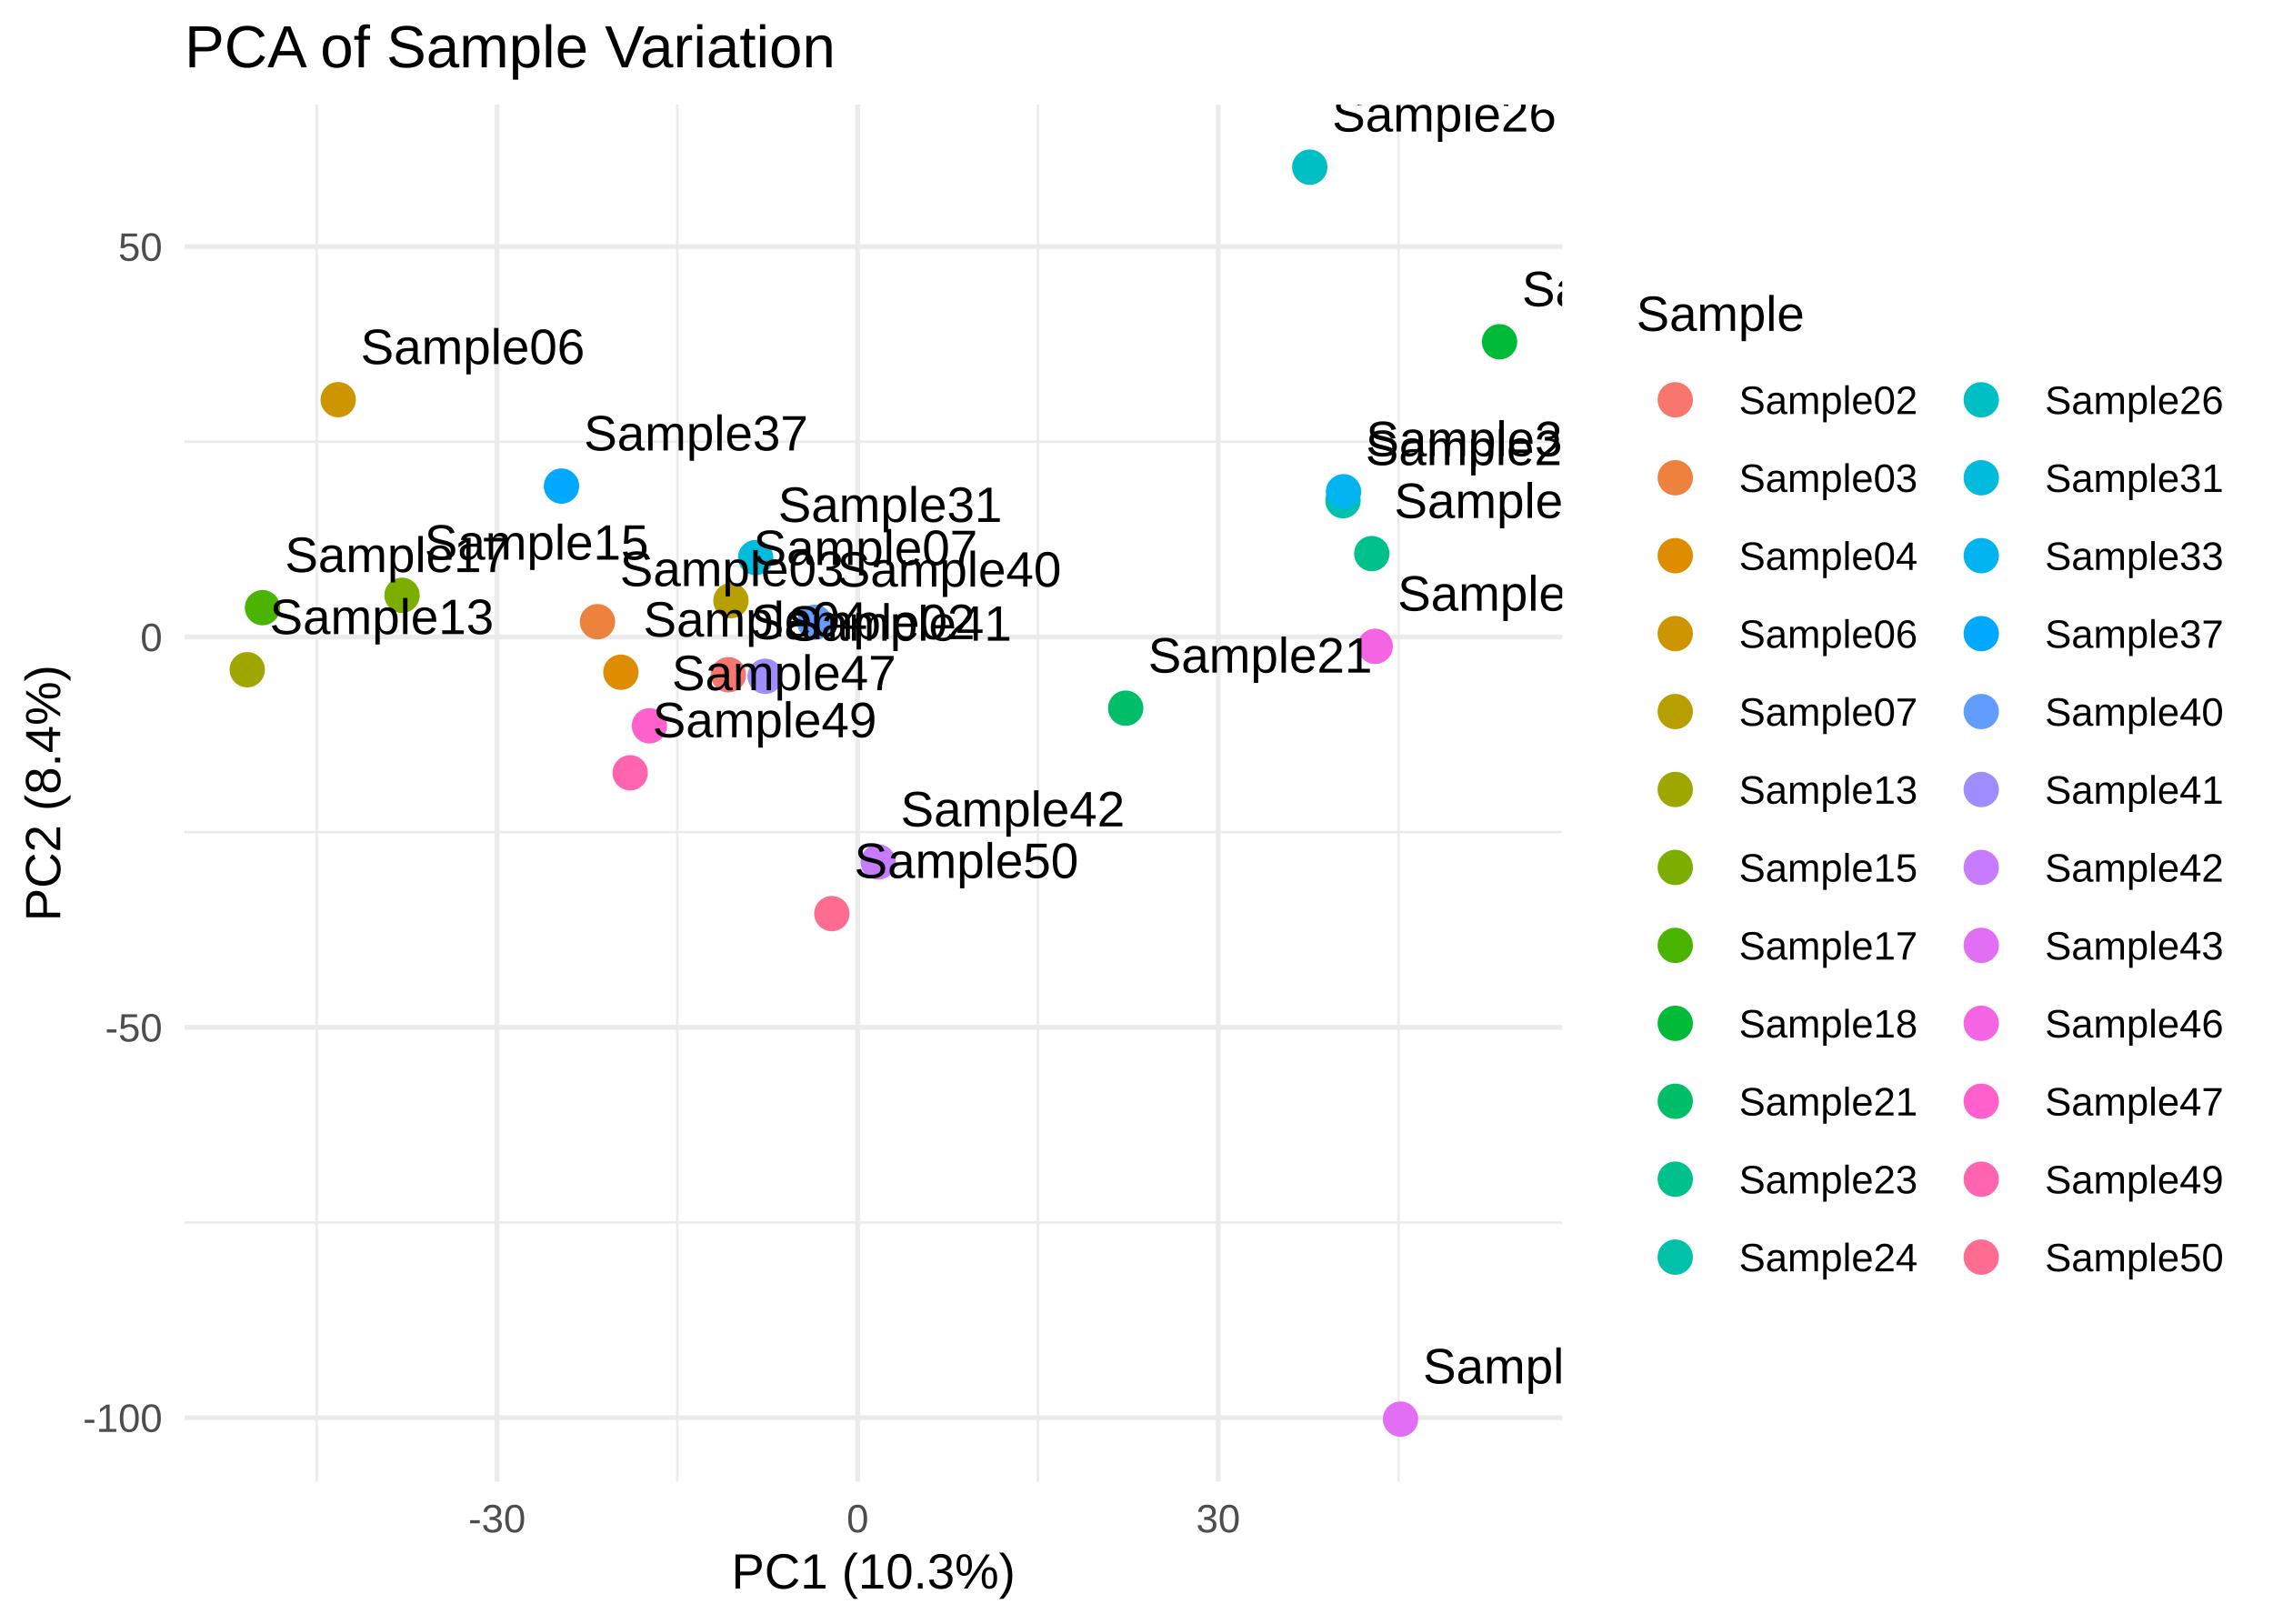
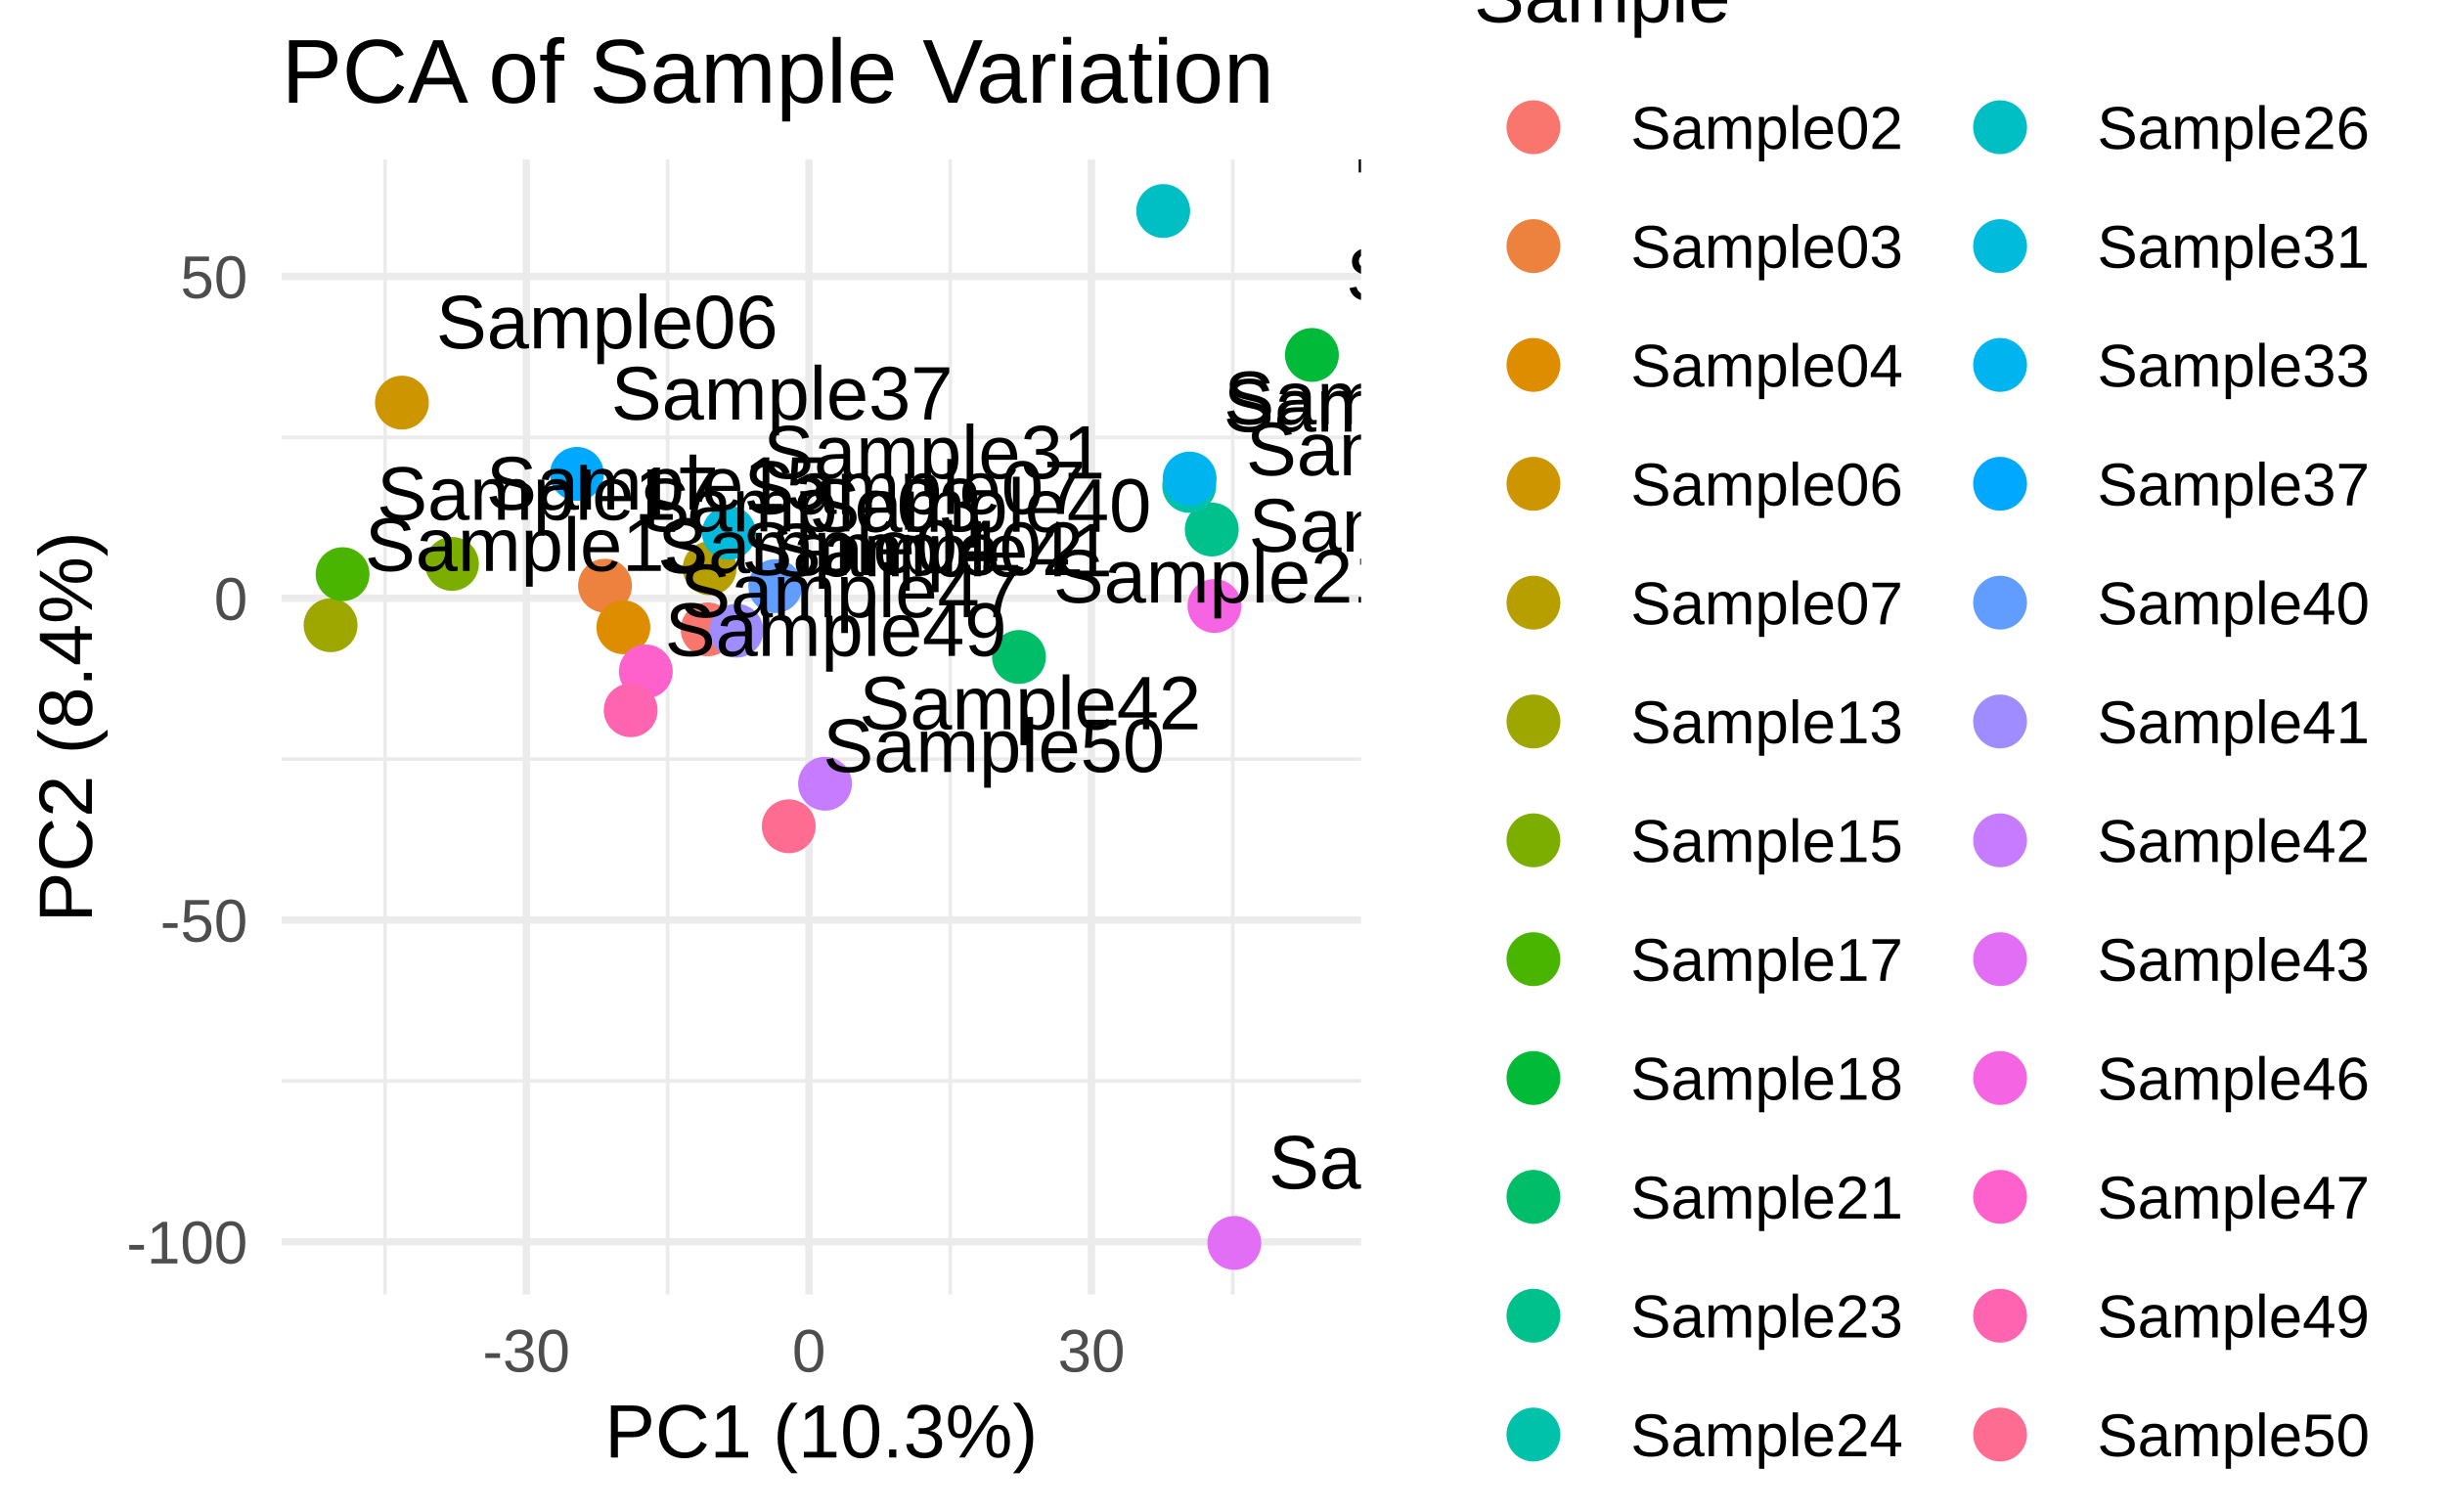
- <svg xmlns="http://www.w3.org/2000/svg" width="504.00pt" height="360.00pt" viewBox="0 0 504.00 360.00">
+ <svg xmlns="http://www.w3.org/2000/svg" width="355.50pt" height="219.72pt" viewBox="0 0 355.50 219.72">
  <g class="svglite">
    <defs>
      <style type="text/css">
    .svglite line, .svglite polyline, .svglite polygon, .svglite path, .svglite rect, .svglite circle {
      fill: none;
      stroke: #000000;
      stroke-linecap: round;
      stroke-linejoin: round;
      stroke-miterlimit: 10.00;
    }
    .svglite text {
      white-space: pre;
    }
    .svglite g.glyphgroup path {
      fill: inherit;
      stroke: none;
    }
  </style>
    </defs>
    <rect width="100%" height="100%" style="stroke: none; fill: none;" />
    <defs>
-       <clipPath id="cpMC4wMHw1MDQuMDB8MC4wMHwzNjAuMDA=">
-         <rect x="0.00" y="0.00" width="504.00" height="360.00" />
+       <clipPath id="cpMC4wMHwzNTUuNTB8MC4wMHwyMTkuNzI=">
+         <rect x="0.00" y="0.00" width="355.50" height="219.72" />
      </clipPath>
    </defs>
-     <g clip-path="url(#cpMC4wMHw1MDQuMDB8MC4wMHwzNjAuMDA=)">
+     <g clip-path="url(#cpMC4wMHwzNTUuNTB8MC4wMHwyMTkuNzI=)">
</g>
    <defs>
-       <clipPath id="cpNDAuOTR8MzQ2LjM5fDIzLjE4fDMyOC41MA==">
-         <rect x="40.94" y="23.18" width="305.45" height="305.33" />
+       <clipPath id="cpNDAuOTR8MTk3Ljg5fDIzLjE4fDE4OC4yMg==">
+         <rect x="40.94" y="23.18" width="156.95" height="165.04" />
      </clipPath>
    </defs>
-     <g clip-path="url(#cpNDAuOTR8MzQ2LjM5fDIzLjE4fDMyOC41MA==)">
-       <polyline points="40.94,271.04 346.39,271.04 " style="stroke-width: 0.53; stroke: #EBEBEB; stroke-linecap: butt;" />
-       <polyline points="40.94,184.49 346.39,184.49 " style="stroke-width: 0.53; stroke: #EBEBEB; stroke-linecap: butt;" />
-       <polyline points="40.94,97.94 346.39,97.94 " style="stroke-width: 0.53; stroke: #EBEBEB; stroke-linecap: butt;" />
-       <polyline points="70.23,328.50 70.23,23.18 " style="stroke-width: 0.53; stroke: #EBEBEB; stroke-linecap: butt;" />
-       <polyline points="150.19,328.50 150.19,23.18 " style="stroke-width: 0.53; stroke: #EBEBEB; stroke-linecap: butt;" />
-       <polyline points="230.14,328.50 230.14,23.18 " style="stroke-width: 0.53; stroke: #EBEBEB; stroke-linecap: butt;" />
-       <polyline points="310.10,328.50 310.10,23.18 " style="stroke-width: 0.53; stroke: #EBEBEB; stroke-linecap: butt;" />
-       <polyline points="40.94,314.31 346.39,314.31 " style="stroke-width: 1.07; stroke: #EBEBEB; stroke-linecap: butt;" />
-       <polyline points="40.94,227.77 346.39,227.77 " style="stroke-width: 1.07; stroke: #EBEBEB; stroke-linecap: butt;" />
-       <polyline points="40.94,141.22 346.39,141.22 " style="stroke-width: 1.07; stroke: #EBEBEB; stroke-linecap: butt;" />
-       <polyline points="40.94,54.67 346.39,54.67 " style="stroke-width: 1.07; stroke: #EBEBEB; stroke-linecap: butt;" />
-       <polyline points="110.21,328.50 110.21,23.18 " style="stroke-width: 1.07; stroke: #EBEBEB; stroke-linecap: butt;" />
-       <polyline points="190.17,328.50 190.17,23.18 " style="stroke-width: 1.07; stroke: #EBEBEB; stroke-linecap: butt;" />
-       <polyline points="270.12,328.50 270.12,23.18 " style="stroke-width: 1.07; stroke: #EBEBEB; stroke-linecap: butt;" />
-       <circle cx="161.51" cy="149.60" r="3.56" style="stroke-width: 0.71; stroke: #F8766D; fill: #F8766D;" />
-       <circle cx="132.48" cy="137.84" r="3.56" style="stroke-width: 0.71; stroke: #ED813E; fill: #ED813E;" />
-       <circle cx="137.67" cy="149.04" r="3.56" style="stroke-width: 0.71; stroke: #DE8C00; fill: #DE8C00;" />
-       <circle cx="74.99" cy="88.61" r="3.56" style="stroke-width: 0.71; stroke: #CD9600; fill: #CD9600;" />
-       <circle cx="162.07" cy="133.17" r="3.56" style="stroke-width: 0.71; stroke: #B79F00; fill: #B79F00;" />
-       <circle cx="54.82" cy="148.48" r="3.56" style="stroke-width: 0.71; stroke: #9DA700; fill: #9DA700;" />
-       <circle cx="89.14" cy="131.98" r="3.56" style="stroke-width: 0.71; stroke: #7CAE00; fill: #7CAE00;" />
-       <circle cx="58.20" cy="134.73" r="3.56" style="stroke-width: 0.71; stroke: #49B500; fill: #49B500;" />
-       <circle cx="332.50" cy="75.77" r="3.56" style="stroke-width: 0.71; stroke: #00BA38; fill: #00BA38;" />
-       <circle cx="249.60" cy="157.01" r="3.56" style="stroke-width: 0.71; stroke: #00BE67; fill: #00BE67;" />
-       <circle cx="304.17" cy="122.74" r="3.56" style="stroke-width: 0.71; stroke: #00C08B; fill: #00C08B;" />
-       <circle cx="297.79" cy="111.01" r="3.56" style="stroke-width: 0.71; stroke: #00C1A9; fill: #00C1A9;" />
-       <circle cx="290.42" cy="37.06" r="3.56" style="stroke-width: 0.71; stroke: #00BFC4; fill: #00BFC4;" />
-       <circle cx="167.55" cy="123.62" r="3.56" style="stroke-width: 0.71; stroke: #00BBDC; fill: #00BBDC;" />
-       <circle cx="297.90" cy="109.03" r="3.56" style="stroke-width: 0.71; stroke: #00B4F0; fill: #00B4F0;" />
-       <circle cx="124.50" cy="107.77" r="3.56" style="stroke-width: 0.71; stroke: #00A9FF; fill: #00A9FF;" />
-       <circle cx="180.65" cy="137.96" r="3.56" style="stroke-width: 0.71; stroke: #619CFF; fill: #619CFF;" />
-       <circle cx="169.66" cy="149.95" r="3.56" style="stroke-width: 0.71; stroke: #9F8CFF; fill: #9F8CFF;" />
-       <circle cx="194.73" cy="191.11" r="3.56" style="stroke-width: 0.71; stroke: #C77CFF; fill: #C77CFF;" />
-       <circle cx="310.54" cy="314.63" r="3.56" style="stroke-width: 0.71; stroke: #E36EF6; fill: #E36EF6;" />
-       <circle cx="304.93" cy="143.30" r="3.56" style="stroke-width: 0.71; stroke: #F564E3; fill: #F564E3;" />
-       <circle cx="144.00" cy="160.92" r="3.56" style="stroke-width: 0.71; stroke: #FF61CC; fill: #FF61CC;" />
-       <circle cx="139.73" cy="171.34" r="3.56" style="stroke-width: 0.71; stroke: #FF64B0; fill: #FF64B0;" />
-       <circle cx="184.45" cy="202.56" r="3.56" style="stroke-width: 0.71; stroke: #FF6C91; fill: #FF6C91;" />
-       <text x="166.48" y="141.70" style="font-size: 11.04px; font-family: &quot;Arial&quot;;" textLength="49.70px" lengthAdjust="spacingAndGlyphs">Sample02</text>
-       <text x="137.45" y="129.94" style="font-size: 11.04px; font-family: &quot;Arial&quot;;" textLength="49.70px" lengthAdjust="spacingAndGlyphs">Sample03</text>
-       <text x="142.64" y="141.14" style="font-size: 11.04px; font-family: &quot;Arial&quot;;" textLength="49.70px" lengthAdjust="spacingAndGlyphs">Sample04</text>
-       <text x="79.96" y="80.71" style="font-size: 11.04px; font-family: &quot;Arial&quot;;" textLength="49.70px" lengthAdjust="spacingAndGlyphs">Sample06</text>
-       <text x="167.04" y="125.27" style="font-size: 11.04px; font-family: &quot;Arial&quot;;" textLength="49.70px" lengthAdjust="spacingAndGlyphs">Sample07</text>
-       <text x="59.79" y="140.58" style="font-size: 11.04px; font-family: &quot;Arial&quot;;" textLength="49.70px" lengthAdjust="spacingAndGlyphs">Sample13</text>
-       <text x="94.11" y="124.08" style="font-size: 11.04px; font-family: &quot;Arial&quot;;" textLength="49.70px" lengthAdjust="spacingAndGlyphs">Sample15</text>
-       <text x="63.17" y="126.83" style="font-size: 11.04px; font-family: &quot;Arial&quot;;" textLength="49.70px" lengthAdjust="spacingAndGlyphs">Sample17</text>
-       <text x="337.47" y="67.88" style="font-size: 11.04px; font-family: &quot;Arial&quot;;" textLength="49.70px" lengthAdjust="spacingAndGlyphs">Sample18</text>
-       <text x="254.57" y="149.12" style="font-size: 11.04px; font-family: &quot;Arial&quot;;" textLength="49.70px" lengthAdjust="spacingAndGlyphs">Sample21</text>
-       <text x="309.14" y="114.84" style="font-size: 11.04px; font-family: &quot;Arial&quot;;" textLength="49.70px" lengthAdjust="spacingAndGlyphs">Sample23</text>
-       <text x="302.76" y="103.11" style="font-size: 11.04px; font-family: &quot;Arial&quot;;" textLength="49.70px" lengthAdjust="spacingAndGlyphs">Sample24</text>
-       <text x="295.39" y="29.16" style="font-size: 11.04px; font-family: &quot;Arial&quot;;" textLength="49.70px" lengthAdjust="spacingAndGlyphs">Sample26</text>
-       <text x="172.52" y="115.72" style="font-size: 11.04px; font-family: &quot;Arial&quot;;" textLength="49.70px" lengthAdjust="spacingAndGlyphs">Sample31</text>
-       <text x="302.87" y="101.13" style="font-size: 11.04px; font-family: &quot;Arial&quot;;" textLength="49.70px" lengthAdjust="spacingAndGlyphs">Sample33</text>
-       <text x="129.47" y="99.87" style="font-size: 11.04px; font-family: &quot;Arial&quot;;" textLength="49.70px" lengthAdjust="spacingAndGlyphs">Sample37</text>
-       <text x="185.62" y="130.06" style="font-size: 11.04px; font-family: &quot;Arial&quot;;" textLength="49.70px" lengthAdjust="spacingAndGlyphs">Sample40</text>
-       <text x="174.63" y="142.05" style="font-size: 11.04px; font-family: &quot;Arial&quot;;" textLength="49.70px" lengthAdjust="spacingAndGlyphs">Sample41</text>
-       <text x="199.70" y="183.21" style="font-size: 11.04px; font-family: &quot;Arial&quot;;" textLength="49.70px" lengthAdjust="spacingAndGlyphs">Sample42</text>
-       <text x="315.51" y="306.73" style="font-size: 11.04px; font-family: &quot;Arial&quot;;" textLength="49.70px" lengthAdjust="spacingAndGlyphs">Sample43</text>
-       <text x="309.90" y="135.40" style="font-size: 11.04px; font-family: &quot;Arial&quot;;" textLength="49.70px" lengthAdjust="spacingAndGlyphs">Sample46</text>
-       <text x="148.98" y="153.02" style="font-size: 11.04px; font-family: &quot;Arial&quot;;" textLength="49.70px" lengthAdjust="spacingAndGlyphs">Sample47</text>
-       <text x="144.70" y="163.45" style="font-size: 11.04px; font-family: &quot;Arial&quot;;" textLength="49.70px" lengthAdjust="spacingAndGlyphs">Sample49</text>
-       <text x="189.42" y="194.66" style="font-size: 11.04px; font-family: &quot;Arial&quot;;" textLength="49.70px" lengthAdjust="spacingAndGlyphs">Sample50</text>
+     <g clip-path="url(#cpNDAuOTR8MTk3Ljg5fDIzLjE4fDE4OC4yMg==)">
+       <polyline points="40.94,157.16 197.89,157.16 " style="stroke-width: 0.53; stroke: #EBEBEB; stroke-linecap: butt;" />
+       <polyline points="40.94,110.37 197.89,110.37 " style="stroke-width: 0.53; stroke: #EBEBEB; stroke-linecap: butt;" />
+       <polyline points="40.94,63.59 197.89,63.59 " style="stroke-width: 0.53; stroke: #EBEBEB; stroke-linecap: butt;" />
+       <polyline points="55.99,188.22 55.99,23.18 " style="stroke-width: 0.53; stroke: #EBEBEB; stroke-linecap: butt;" />
+       <polyline points="97.07,188.22 97.07,23.18 " style="stroke-width: 0.53; stroke: #EBEBEB; stroke-linecap: butt;" />
+       <polyline points="138.16,188.22 138.16,23.18 " style="stroke-width: 0.53; stroke: #EBEBEB; stroke-linecap: butt;" />
+       <polyline points="179.24,188.22 179.24,23.18 " style="stroke-width: 0.53; stroke: #EBEBEB; stroke-linecap: butt;" />
+       <polyline points="40.94,180.55 197.89,180.55 " style="stroke-width: 1.07; stroke: #EBEBEB; stroke-linecap: butt;" />
+       <polyline points="40.94,133.77 197.89,133.77 " style="stroke-width: 1.07; stroke: #EBEBEB; stroke-linecap: butt;" />
+       <polyline points="40.94,86.98 197.89,86.98 " style="stroke-width: 1.07; stroke: #EBEBEB; stroke-linecap: butt;" />
+       <polyline points="40.94,40.20 197.89,40.20 " style="stroke-width: 1.07; stroke: #EBEBEB; stroke-linecap: butt;" />
+       <polyline points="76.53,188.22 76.53,23.18 " style="stroke-width: 1.07; stroke: #EBEBEB; stroke-linecap: butt;" />
+       <polyline points="117.62,188.22 117.62,23.18 " style="stroke-width: 1.07; stroke: #EBEBEB; stroke-linecap: butt;" />
+       <polyline points="158.70,188.22 158.70,23.18 " style="stroke-width: 1.07; stroke: #EBEBEB; stroke-linecap: butt;" />
+       <circle cx="102.89" cy="91.51" r="3.56" style="stroke-width: 0.71; stroke: #F8766D; fill: #F8766D;" />
+       <circle cx="87.97" cy="85.16" r="3.56" style="stroke-width: 0.71; stroke: #ED813E; fill: #ED813E;" />
+       <circle cx="90.64" cy="91.21" r="3.56" style="stroke-width: 0.71; stroke: #DE8C00; fill: #DE8C00;" />
+       <circle cx="58.44" cy="58.54" r="3.56" style="stroke-width: 0.71; stroke: #CD9600; fill: #CD9600;" />
+       <circle cx="103.18" cy="82.63" r="3.56" style="stroke-width: 0.71; stroke: #B79F00; fill: #B79F00;" />
+       <circle cx="48.07" cy="90.91" r="3.56" style="stroke-width: 0.71; stroke: #9DA700; fill: #9DA700;" />
+       <circle cx="65.71" cy="81.99" r="3.56" style="stroke-width: 0.71; stroke: #7CAE00; fill: #7CAE00;" />
+       <circle cx="49.81" cy="83.48" r="3.56" style="stroke-width: 0.71; stroke: #49B500; fill: #49B500;" />
+       <circle cx="190.75" cy="51.61" r="3.56" style="stroke-width: 0.71; stroke: #00BA38; fill: #00BA38;" />
+       <circle cx="148.16" cy="95.52" r="3.56" style="stroke-width: 0.71; stroke: #00BE67; fill: #00BE67;" />
+       <circle cx="176.19" cy="76.99" r="3.56" style="stroke-width: 0.71; stroke: #00C08B; fill: #00C08B;" />
+       <circle cx="172.91" cy="70.65" r="3.56" style="stroke-width: 0.71; stroke: #00C1A9; fill: #00C1A9;" />
+       <circle cx="169.13" cy="30.68" r="3.56" style="stroke-width: 0.71; stroke: #00BFC4; fill: #00BFC4;" />
+       <circle cx="105.99" cy="77.47" r="3.56" style="stroke-width: 0.71; stroke: #00BBDC; fill: #00BBDC;" />
+       <circle cx="172.97" cy="69.58" r="3.56" style="stroke-width: 0.71; stroke: #00B4F0; fill: #00B4F0;" />
+       <circle cx="83.88" cy="68.90" r="3.56" style="stroke-width: 0.71; stroke: #00A9FF; fill: #00A9FF;" />
+       <circle cx="112.72" cy="85.22" r="3.56" style="stroke-width: 0.71; stroke: #619CFF; fill: #619CFF;" />
+       <circle cx="107.08" cy="91.70" r="3.56" style="stroke-width: 0.71; stroke: #9F8CFF; fill: #9F8CFF;" />
+       <circle cx="119.96" cy="113.95" r="3.56" style="stroke-width: 0.71; stroke: #C77CFF; fill: #C77CFF;" />
+       <circle cx="179.47" cy="180.72" r="3.56" style="stroke-width: 0.71; stroke: #E36EF6; fill: #E36EF6;" />
+       <circle cx="176.58" cy="88.11" r="3.56" style="stroke-width: 0.71; stroke: #F564E3; fill: #F564E3;" />
+       <circle cx="93.90" cy="97.63" r="3.56" style="stroke-width: 0.71; stroke: #FF61CC; fill: #FF61CC;" />
+       <circle cx="91.70" cy="103.27" r="3.56" style="stroke-width: 0.71; stroke: #FF64B0; fill: #FF64B0;" />
+       <circle cx="114.68" cy="120.14" r="3.56" style="stroke-width: 0.71; stroke: #FF6C91; fill: #FF6C91;" />
+       <text x="107.86" y="83.61" style="font-size: 11.04px; font-family: &quot;Arial&quot;;" textLength="49.70px" lengthAdjust="spacingAndGlyphs">Sample02</text>
+       <text x="92.94" y="77.26" style="font-size: 11.04px; font-family: &quot;Arial&quot;;" textLength="49.70px" lengthAdjust="spacingAndGlyphs">Sample03</text>
+       <text x="95.61" y="83.31" style="font-size: 11.04px; font-family: &quot;Arial&quot;;" textLength="49.70px" lengthAdjust="spacingAndGlyphs">Sample04</text>
+       <text x="63.41" y="50.65" style="font-size: 11.04px; font-family: &quot;Arial&quot;;" textLength="49.70px" lengthAdjust="spacingAndGlyphs">Sample06</text>
+       <text x="108.15" y="74.73" style="font-size: 11.04px; font-family: &quot;Arial&quot;;" textLength="49.70px" lengthAdjust="spacingAndGlyphs">Sample07</text>
+       <text x="53.04" y="83.01" style="font-size: 11.04px; font-family: &quot;Arial&quot;;" textLength="49.70px" lengthAdjust="spacingAndGlyphs">Sample13</text>
+       <text x="70.68" y="74.09" style="font-size: 11.04px; font-family: &quot;Arial&quot;;" textLength="49.70px" lengthAdjust="spacingAndGlyphs">Sample15</text>
+       <text x="54.78" y="75.58" style="font-size: 11.04px; font-family: &quot;Arial&quot;;" textLength="49.70px" lengthAdjust="spacingAndGlyphs">Sample17</text>
+       <text x="195.72" y="43.71" style="font-size: 11.04px; font-family: &quot;Arial&quot;;" textLength="49.70px" lengthAdjust="spacingAndGlyphs">Sample18</text>
+       <text x="153.13" y="87.62" style="font-size: 11.04px; font-family: &quot;Arial&quot;;" textLength="49.70px" lengthAdjust="spacingAndGlyphs">Sample21</text>
+       <text x="181.16" y="69.10" style="font-size: 11.04px; font-family: &quot;Arial&quot;;" textLength="49.70px" lengthAdjust="spacingAndGlyphs">Sample23</text>
+       <text x="177.88" y="62.76" style="font-size: 11.04px; font-family: &quot;Arial&quot;;" textLength="49.70px" lengthAdjust="spacingAndGlyphs">Sample24</text>
+       <text x="174.10" y="22.78" style="font-size: 11.04px; font-family: &quot;Arial&quot;;" textLength="49.70px" lengthAdjust="spacingAndGlyphs">Sample26</text>
+       <text x="110.96" y="69.57" style="font-size: 11.04px; font-family: &quot;Arial&quot;;" textLength="49.70px" lengthAdjust="spacingAndGlyphs">Sample31</text>
+       <text x="177.94" y="61.68" style="font-size: 11.04px; font-family: &quot;Arial&quot;;" textLength="49.70px" lengthAdjust="spacingAndGlyphs">Sample33</text>
+       <text x="88.85" y="61.01" style="font-size: 11.04px; font-family: &quot;Arial&quot;;" textLength="49.70px" lengthAdjust="spacingAndGlyphs">Sample37</text>
+       <text x="117.69" y="77.32" style="font-size: 11.04px; font-family: &quot;Arial&quot;;" textLength="49.70px" lengthAdjust="spacingAndGlyphs">Sample40</text>
+       <text x="112.05" y="83.80" style="font-size: 11.04px; font-family: &quot;Arial&quot;;" textLength="49.70px" lengthAdjust="spacingAndGlyphs">Sample41</text>
+       <text x="124.93" y="106.05" style="font-size: 11.04px; font-family: &quot;Arial&quot;;" textLength="49.70px" lengthAdjust="spacingAndGlyphs">Sample42</text>
+       <text x="184.44" y="172.82" style="font-size: 11.04px; font-family: &quot;Arial&quot;;" textLength="49.70px" lengthAdjust="spacingAndGlyphs">Sample43</text>
+       <text x="181.56" y="80.21" style="font-size: 11.04px; font-family: &quot;Arial&quot;;" textLength="49.70px" lengthAdjust="spacingAndGlyphs">Sample46</text>
+       <text x="98.87" y="89.74" style="font-size: 11.04px; font-family: &quot;Arial&quot;;" textLength="49.70px" lengthAdjust="spacingAndGlyphs">Sample47</text>
+       <text x="96.67" y="95.37" style="font-size: 11.04px; font-family: &quot;Arial&quot;;" textLength="49.70px" lengthAdjust="spacingAndGlyphs">Sample49</text>
+       <text x="119.65" y="112.24" style="font-size: 11.04px; font-family: &quot;Arial&quot;;" textLength="49.70px" lengthAdjust="spacingAndGlyphs">Sample50</text>
    </g>
-     <g clip-path="url(#cpMC4wMHw1MDQuMDB8MC4wMHwzNjAuMDA=)">
-       <text x="36.01" y="317.46" text-anchor="end" style="font-size: 8.80px;fill: #4D4D4D; font-family: &quot;Arial&quot;;" textLength="17.59px" lengthAdjust="spacingAndGlyphs">-100</text>
-       <text x="36.01" y="230.92" text-anchor="end" style="font-size: 8.80px;fill: #4D4D4D; font-family: &quot;Arial&quot;;" textLength="12.70px" lengthAdjust="spacingAndGlyphs">-50</text>
-       <text x="36.01" y="144.37" text-anchor="end" style="font-size: 8.80px;fill: #4D4D4D; font-family: &quot;Arial&quot;;" textLength="4.89px" lengthAdjust="spacingAndGlyphs">0</text>
-       <text x="36.01" y="57.82" text-anchor="end" style="font-size: 8.80px;fill: #4D4D4D; font-family: &quot;Arial&quot;;" textLength="9.78px" lengthAdjust="spacingAndGlyphs">50</text>
-       <text x="110.21" y="339.74" text-anchor="middle" style="font-size: 8.80px;fill: #4D4D4D; font-family: &quot;Arial&quot;;" textLength="12.70px" lengthAdjust="spacingAndGlyphs">-30</text>
-       <text x="190.17" y="339.74" text-anchor="middle" style="font-size: 8.80px;fill: #4D4D4D; font-family: &quot;Arial&quot;;" textLength="4.89px" lengthAdjust="spacingAndGlyphs">0</text>
-       <text x="270.12" y="339.74" text-anchor="middle" style="font-size: 8.80px;fill: #4D4D4D; font-family: &quot;Arial&quot;;" textLength="9.78px" lengthAdjust="spacingAndGlyphs">30</text>
-       <text x="193.66" y="352.20" text-anchor="middle" style="font-size: 11.00px; font-family: &quot;Arial&quot;;" textLength="63.00px" lengthAdjust="spacingAndGlyphs">PC1 (10.3%)</text>
-       <text transform="translate(13.36,175.84) rotate(-90)" text-anchor="middle" style="font-size: 11.00px; font-family: &quot;Arial&quot;;" textLength="56.88px" lengthAdjust="spacingAndGlyphs">PC2 (8.4%)</text>
-       <text x="362.82" y="73.36" style="font-size: 11.00px; font-family: &quot;Arial&quot;;" textLength="37.31px" lengthAdjust="spacingAndGlyphs">Sample</text>
-       <circle cx="371.46" cy="88.64" r="3.56" style="stroke-width: 0.71; stroke: #F8766D; fill: #F8766D;" />
-       <circle cx="371.46" cy="105.92" r="3.56" style="stroke-width: 0.71; stroke: #ED813E; fill: #ED813E;" />
-       <circle cx="371.46" cy="123.20" r="3.56" style="stroke-width: 0.71; stroke: #DE8C00; fill: #DE8C00;" />
-       <circle cx="371.46" cy="140.48" r="3.56" style="stroke-width: 0.71; stroke: #CD9600; fill: #CD9600;" />
-       <circle cx="371.46" cy="157.76" r="3.56" style="stroke-width: 0.71; stroke: #B79F00; fill: #B79F00;" />
-       <circle cx="371.46" cy="175.04" r="3.56" style="stroke-width: 0.71; stroke: #9DA700; fill: #9DA700;" />
-       <circle cx="371.46" cy="192.32" r="3.56" style="stroke-width: 0.71; stroke: #7CAE00; fill: #7CAE00;" />
-       <circle cx="371.46" cy="209.60" r="3.56" style="stroke-width: 0.71; stroke: #49B500; fill: #49B500;" />
-       <circle cx="371.46" cy="226.88" r="3.56" style="stroke-width: 0.71; stroke: #00BA38; fill: #00BA38;" />
-       <circle cx="371.46" cy="244.16" r="3.56" style="stroke-width: 0.71; stroke: #00BE67; fill: #00BE67;" />
-       <circle cx="371.46" cy="261.44" r="3.56" style="stroke-width: 0.71; stroke: #00C08B; fill: #00C08B;" />
-       <circle cx="371.46" cy="278.72" r="3.56" style="stroke-width: 0.71; stroke: #00C1A9; fill: #00C1A9;" />
-       <circle cx="439.31" cy="88.64" r="3.56" style="stroke-width: 0.71; stroke: #00BFC4; fill: #00BFC4;" />
-       <circle cx="439.31" cy="105.92" r="3.56" style="stroke-width: 0.71; stroke: #00BBDC; fill: #00BBDC;" />
-       <circle cx="439.31" cy="123.20" r="3.56" style="stroke-width: 0.71; stroke: #00B4F0; fill: #00B4F0;" />
-       <circle cx="439.31" cy="140.48" r="3.56" style="stroke-width: 0.71; stroke: #00A9FF; fill: #00A9FF;" />
-       <circle cx="439.31" cy="157.76" r="3.56" style="stroke-width: 0.71; stroke: #619CFF; fill: #619CFF;" />
-       <circle cx="439.31" cy="175.04" r="3.56" style="stroke-width: 0.71; stroke: #9F8CFF; fill: #9F8CFF;" />
-       <circle cx="439.31" cy="192.32" r="3.56" style="stroke-width: 0.71; stroke: #C77CFF; fill: #C77CFF;" />
-       <circle cx="439.31" cy="209.60" r="3.56" style="stroke-width: 0.71; stroke: #E36EF6; fill: #E36EF6;" />
-       <circle cx="439.31" cy="226.88" r="3.56" style="stroke-width: 0.71; stroke: #F564E3; fill: #F564E3;" />
-       <circle cx="439.31" cy="244.16" r="3.56" style="stroke-width: 0.71; stroke: #FF61CC; fill: #FF61CC;" />
-       <circle cx="439.31" cy="261.44" r="3.56" style="stroke-width: 0.71; stroke: #FF64B0; fill: #FF64B0;" />
-       <circle cx="439.31" cy="278.72" r="3.56" style="stroke-width: 0.71; stroke: #FF6C91; fill: #FF6C91;" />
-       <text x="385.58" y="91.79" style="font-size: 8.80px; font-family: &quot;Arial&quot;;" textLength="39.61px" lengthAdjust="spacingAndGlyphs">Sample02</text>
-       <text x="385.58" y="109.07" style="font-size: 8.80px; font-family: &quot;Arial&quot;;" textLength="39.61px" lengthAdjust="spacingAndGlyphs">Sample03</text>
-       <text x="385.58" y="126.35" style="font-size: 8.80px; font-family: &quot;Arial&quot;;" textLength="39.61px" lengthAdjust="spacingAndGlyphs">Sample04</text>
-       <text x="385.58" y="143.63" style="font-size: 8.80px; font-family: &quot;Arial&quot;;" textLength="39.61px" lengthAdjust="spacingAndGlyphs">Sample06</text>
-       <text x="385.58" y="160.91" style="font-size: 8.80px; font-family: &quot;Arial&quot;;" textLength="39.61px" lengthAdjust="spacingAndGlyphs">Sample07</text>
-       <text x="385.58" y="178.19" style="font-size: 8.80px; font-family: &quot;Arial&quot;;" textLength="39.61px" lengthAdjust="spacingAndGlyphs">Sample13</text>
-       <text x="385.58" y="195.47" style="font-size: 8.80px; font-family: &quot;Arial&quot;;" textLength="39.61px" lengthAdjust="spacingAndGlyphs">Sample15</text>
-       <text x="385.58" y="212.75" style="font-size: 8.80px; font-family: &quot;Arial&quot;;" textLength="39.61px" lengthAdjust="spacingAndGlyphs">Sample17</text>
-       <text x="385.58" y="230.03" style="font-size: 8.80px; font-family: &quot;Arial&quot;;" textLength="39.61px" lengthAdjust="spacingAndGlyphs">Sample18</text>
-       <text x="385.58" y="247.31" style="font-size: 8.80px; font-family: &quot;Arial&quot;;" textLength="39.61px" lengthAdjust="spacingAndGlyphs">Sample21</text>
-       <text x="385.58" y="264.59" style="font-size: 8.80px; font-family: &quot;Arial&quot;;" textLength="39.61px" lengthAdjust="spacingAndGlyphs">Sample23</text>
-       <text x="385.58" y="281.87" style="font-size: 8.80px; font-family: &quot;Arial&quot;;" textLength="39.61px" lengthAdjust="spacingAndGlyphs">Sample24</text>
-       <text x="453.43" y="91.79" style="font-size: 8.80px; font-family: &quot;Arial&quot;;" textLength="39.61px" lengthAdjust="spacingAndGlyphs">Sample26</text>
-       <text x="453.43" y="109.07" style="font-size: 8.80px; font-family: &quot;Arial&quot;;" textLength="39.61px" lengthAdjust="spacingAndGlyphs">Sample31</text>
-       <text x="453.43" y="126.35" style="font-size: 8.80px; font-family: &quot;Arial&quot;;" textLength="39.61px" lengthAdjust="spacingAndGlyphs">Sample33</text>
-       <text x="453.43" y="143.63" style="font-size: 8.80px; font-family: &quot;Arial&quot;;" textLength="39.61px" lengthAdjust="spacingAndGlyphs">Sample37</text>
-       <text x="453.43" y="160.91" style="font-size: 8.80px; font-family: &quot;Arial&quot;;" textLength="39.61px" lengthAdjust="spacingAndGlyphs">Sample40</text>
-       <text x="453.43" y="178.19" style="font-size: 8.80px; font-family: &quot;Arial&quot;;" textLength="39.61px" lengthAdjust="spacingAndGlyphs">Sample41</text>
-       <text x="453.43" y="195.47" style="font-size: 8.80px; font-family: &quot;Arial&quot;;" textLength="39.61px" lengthAdjust="spacingAndGlyphs">Sample42</text>
-       <text x="453.43" y="212.75" style="font-size: 8.80px; font-family: &quot;Arial&quot;;" textLength="39.61px" lengthAdjust="spacingAndGlyphs">Sample43</text>
-       <text x="453.43" y="230.03" style="font-size: 8.80px; font-family: &quot;Arial&quot;;" textLength="39.61px" lengthAdjust="spacingAndGlyphs">Sample46</text>
-       <text x="453.43" y="247.31" style="font-size: 8.80px; font-family: &quot;Arial&quot;;" textLength="39.61px" lengthAdjust="spacingAndGlyphs">Sample47</text>
-       <text x="453.43" y="264.59" style="font-size: 8.80px; font-family: &quot;Arial&quot;;" textLength="39.61px" lengthAdjust="spacingAndGlyphs">Sample49</text>
-       <text x="453.43" y="281.87" style="font-size: 8.80px; font-family: &quot;Arial&quot;;" textLength="39.61px" lengthAdjust="spacingAndGlyphs">Sample50</text>
+     <g clip-path="url(#cpMC4wMHwzNTUuNTB8MC4wMHwyMTkuNzI=)">
+       <text x="36.01" y="183.70" text-anchor="end" style="font-size: 8.80px;fill: #4D4D4D; font-family: &quot;Arial&quot;;" textLength="17.59px" lengthAdjust="spacingAndGlyphs">-100</text>
+       <text x="36.01" y="136.92" text-anchor="end" style="font-size: 8.80px;fill: #4D4D4D; font-family: &quot;Arial&quot;;" textLength="12.70px" lengthAdjust="spacingAndGlyphs">-50</text>
+       <text x="36.01" y="90.13" text-anchor="end" style="font-size: 8.80px;fill: #4D4D4D; font-family: &quot;Arial&quot;;" textLength="4.89px" lengthAdjust="spacingAndGlyphs">0</text>
+       <text x="36.01" y="43.35" text-anchor="end" style="font-size: 8.80px;fill: #4D4D4D; font-family: &quot;Arial&quot;;" textLength="9.78px" lengthAdjust="spacingAndGlyphs">50</text>
+       <text x="76.53" y="199.45" text-anchor="middle" style="font-size: 8.80px;fill: #4D4D4D; font-family: &quot;Arial&quot;;" textLength="12.70px" lengthAdjust="spacingAndGlyphs">-30</text>
+       <text x="117.62" y="199.45" text-anchor="middle" style="font-size: 8.80px;fill: #4D4D4D; font-family: &quot;Arial&quot;;" textLength="4.89px" lengthAdjust="spacingAndGlyphs">0</text>
+       <text x="158.70" y="199.45" text-anchor="middle" style="font-size: 8.80px;fill: #4D4D4D; font-family: &quot;Arial&quot;;" textLength="9.78px" lengthAdjust="spacingAndGlyphs">30</text>
+       <text x="119.41" y="211.92" text-anchor="middle" style="font-size: 11.00px; font-family: &quot;Arial&quot;;" textLength="63.00px" lengthAdjust="spacingAndGlyphs">PC1 (10.3%)</text>
+       <text transform="translate(13.36,105.70) rotate(-90)" text-anchor="middle" style="font-size: 11.00px; font-family: &quot;Arial&quot;;" textLength="56.88px" lengthAdjust="spacingAndGlyphs">PC2 (8.4%)</text>
+       <text x="214.32" y="3.22" style="font-size: 11.00px; font-family: &quot;Arial&quot;;" textLength="37.31px" lengthAdjust="spacingAndGlyphs">Sample</text>
+       <circle cx="222.96" cy="18.50" r="3.56" style="stroke-width: 0.71; stroke: #F8766D; fill: #F8766D;" />
+       <circle cx="222.96" cy="35.78" r="3.56" style="stroke-width: 0.71; stroke: #ED813E; fill: #ED813E;" />
+       <circle cx="222.96" cy="53.06" r="3.56" style="stroke-width: 0.71; stroke: #DE8C00; fill: #DE8C00;" />
+       <circle cx="222.96" cy="70.34" r="3.56" style="stroke-width: 0.71; stroke: #CD9600; fill: #CD9600;" />
+       <circle cx="222.96" cy="87.62" r="3.56" style="stroke-width: 0.71; stroke: #B79F00; fill: #B79F00;" />
+       <circle cx="222.96" cy="104.90" r="3.56" style="stroke-width: 0.71; stroke: #9DA700; fill: #9DA700;" />
+       <circle cx="222.96" cy="122.18" r="3.56" style="stroke-width: 0.71; stroke: #7CAE00; fill: #7CAE00;" />
+       <circle cx="222.96" cy="139.46" r="3.56" style="stroke-width: 0.71; stroke: #49B500; fill: #49B500;" />
+       <circle cx="222.96" cy="156.74" r="3.56" style="stroke-width: 0.71; stroke: #00BA38; fill: #00BA38;" />
+       <circle cx="222.96" cy="174.02" r="3.56" style="stroke-width: 0.71; stroke: #00BE67; fill: #00BE67;" />
+       <circle cx="222.96" cy="191.30" r="3.56" style="stroke-width: 0.71; stroke: #00C08B; fill: #00C08B;" />
+       <circle cx="222.96" cy="208.58" r="3.56" style="stroke-width: 0.71; stroke: #00C1A9; fill: #00C1A9;" />
+       <circle cx="290.81" cy="18.50" r="3.56" style="stroke-width: 0.71; stroke: #00BFC4; fill: #00BFC4;" />
+       <circle cx="290.81" cy="35.78" r="3.56" style="stroke-width: 0.71; stroke: #00BBDC; fill: #00BBDC;" />
+       <circle cx="290.81" cy="53.06" r="3.56" style="stroke-width: 0.71; stroke: #00B4F0; fill: #00B4F0;" />
+       <circle cx="290.81" cy="70.34" r="3.56" style="stroke-width: 0.71; stroke: #00A9FF; fill: #00A9FF;" />
+       <circle cx="290.81" cy="87.62" r="3.56" style="stroke-width: 0.71; stroke: #619CFF; fill: #619CFF;" />
+       <circle cx="290.81" cy="104.90" r="3.56" style="stroke-width: 0.71; stroke: #9F8CFF; fill: #9F8CFF;" />
+       <circle cx="290.81" cy="122.18" r="3.56" style="stroke-width: 0.71; stroke: #C77CFF; fill: #C77CFF;" />
+       <circle cx="290.81" cy="139.46" r="3.56" style="stroke-width: 0.71; stroke: #E36EF6; fill: #E36EF6;" />
+       <circle cx="290.81" cy="156.74" r="3.56" style="stroke-width: 0.71; stroke: #F564E3; fill: #F564E3;" />
+       <circle cx="290.81" cy="174.02" r="3.56" style="stroke-width: 0.71; stroke: #FF61CC; fill: #FF61CC;" />
+       <circle cx="290.81" cy="191.30" r="3.56" style="stroke-width: 0.71; stroke: #FF64B0; fill: #FF64B0;" />
+       <circle cx="290.81" cy="208.58" r="3.56" style="stroke-width: 0.71; stroke: #FF6C91; fill: #FF6C91;" />
+       <text x="237.08" y="21.65" style="font-size: 8.80px; font-family: &quot;Arial&quot;;" textLength="39.61px" lengthAdjust="spacingAndGlyphs">Sample02</text>
+       <text x="237.08" y="38.93" style="font-size: 8.80px; font-family: &quot;Arial&quot;;" textLength="39.61px" lengthAdjust="spacingAndGlyphs">Sample03</text>
+       <text x="237.08" y="56.21" style="font-size: 8.80px; font-family: &quot;Arial&quot;;" textLength="39.61px" lengthAdjust="spacingAndGlyphs">Sample04</text>
+       <text x="237.08" y="73.49" style="font-size: 8.80px; font-family: &quot;Arial&quot;;" textLength="39.61px" lengthAdjust="spacingAndGlyphs">Sample06</text>
+       <text x="237.08" y="90.77" style="font-size: 8.80px; font-family: &quot;Arial&quot;;" textLength="39.61px" lengthAdjust="spacingAndGlyphs">Sample07</text>
+       <text x="237.08" y="108.05" style="font-size: 8.80px; font-family: &quot;Arial&quot;;" textLength="39.61px" lengthAdjust="spacingAndGlyphs">Sample13</text>
+       <text x="237.08" y="125.33" style="font-size: 8.80px; font-family: &quot;Arial&quot;;" textLength="39.61px" lengthAdjust="spacingAndGlyphs">Sample15</text>
+       <text x="237.08" y="142.61" style="font-size: 8.80px; font-family: &quot;Arial&quot;;" textLength="39.61px" lengthAdjust="spacingAndGlyphs">Sample17</text>
+       <text x="237.08" y="159.89" style="font-size: 8.80px; font-family: &quot;Arial&quot;;" textLength="39.61px" lengthAdjust="spacingAndGlyphs">Sample18</text>
+       <text x="237.08" y="177.17" style="font-size: 8.80px; font-family: &quot;Arial&quot;;" textLength="39.61px" lengthAdjust="spacingAndGlyphs">Sample21</text>
+       <text x="237.08" y="194.45" style="font-size: 8.80px; font-family: &quot;Arial&quot;;" textLength="39.61px" lengthAdjust="spacingAndGlyphs">Sample23</text>
+       <text x="237.08" y="211.73" style="font-size: 8.80px; font-family: &quot;Arial&quot;;" textLength="39.61px" lengthAdjust="spacingAndGlyphs">Sample24</text>
+       <text x="304.93" y="21.65" style="font-size: 8.80px; font-family: &quot;Arial&quot;;" textLength="39.61px" lengthAdjust="spacingAndGlyphs">Sample26</text>
+       <text x="304.93" y="38.93" style="font-size: 8.80px; font-family: &quot;Arial&quot;;" textLength="39.61px" lengthAdjust="spacingAndGlyphs">Sample31</text>
+       <text x="304.93" y="56.21" style="font-size: 8.80px; font-family: &quot;Arial&quot;;" textLength="39.61px" lengthAdjust="spacingAndGlyphs">Sample33</text>
+       <text x="304.93" y="73.49" style="font-size: 8.80px; font-family: &quot;Arial&quot;;" textLength="39.61px" lengthAdjust="spacingAndGlyphs">Sample37</text>
+       <text x="304.93" y="90.77" style="font-size: 8.80px; font-family: &quot;Arial&quot;;" textLength="39.61px" lengthAdjust="spacingAndGlyphs">Sample40</text>
+       <text x="304.93" y="108.05" style="font-size: 8.80px; font-family: &quot;Arial&quot;;" textLength="39.61px" lengthAdjust="spacingAndGlyphs">Sample41</text>
+       <text x="304.93" y="125.33" style="font-size: 8.80px; font-family: &quot;Arial&quot;;" textLength="39.61px" lengthAdjust="spacingAndGlyphs">Sample42</text>
+       <text x="304.93" y="142.61" style="font-size: 8.80px; font-family: &quot;Arial&quot;;" textLength="39.61px" lengthAdjust="spacingAndGlyphs">Sample43</text>
+       <text x="304.93" y="159.89" style="font-size: 8.80px; font-family: &quot;Arial&quot;;" textLength="39.61px" lengthAdjust="spacingAndGlyphs">Sample46</text>
+       <text x="304.93" y="177.17" style="font-size: 8.80px; font-family: &quot;Arial&quot;;" textLength="39.61px" lengthAdjust="spacingAndGlyphs">Sample47</text>
+       <text x="304.93" y="194.45" style="font-size: 8.80px; font-family: &quot;Arial&quot;;" textLength="39.61px" lengthAdjust="spacingAndGlyphs">Sample49</text>
+       <text x="304.93" y="211.73" style="font-size: 8.80px; font-family: &quot;Arial&quot;;" textLength="39.61px" lengthAdjust="spacingAndGlyphs">Sample50</text>
      <text x="40.94" y="14.93" style="font-size: 13.20px; font-family: &quot;Arial&quot;;" textLength="144.09px" lengthAdjust="spacingAndGlyphs">PCA of Sample Variation</text>
    </g>
  </g>
</svg>
